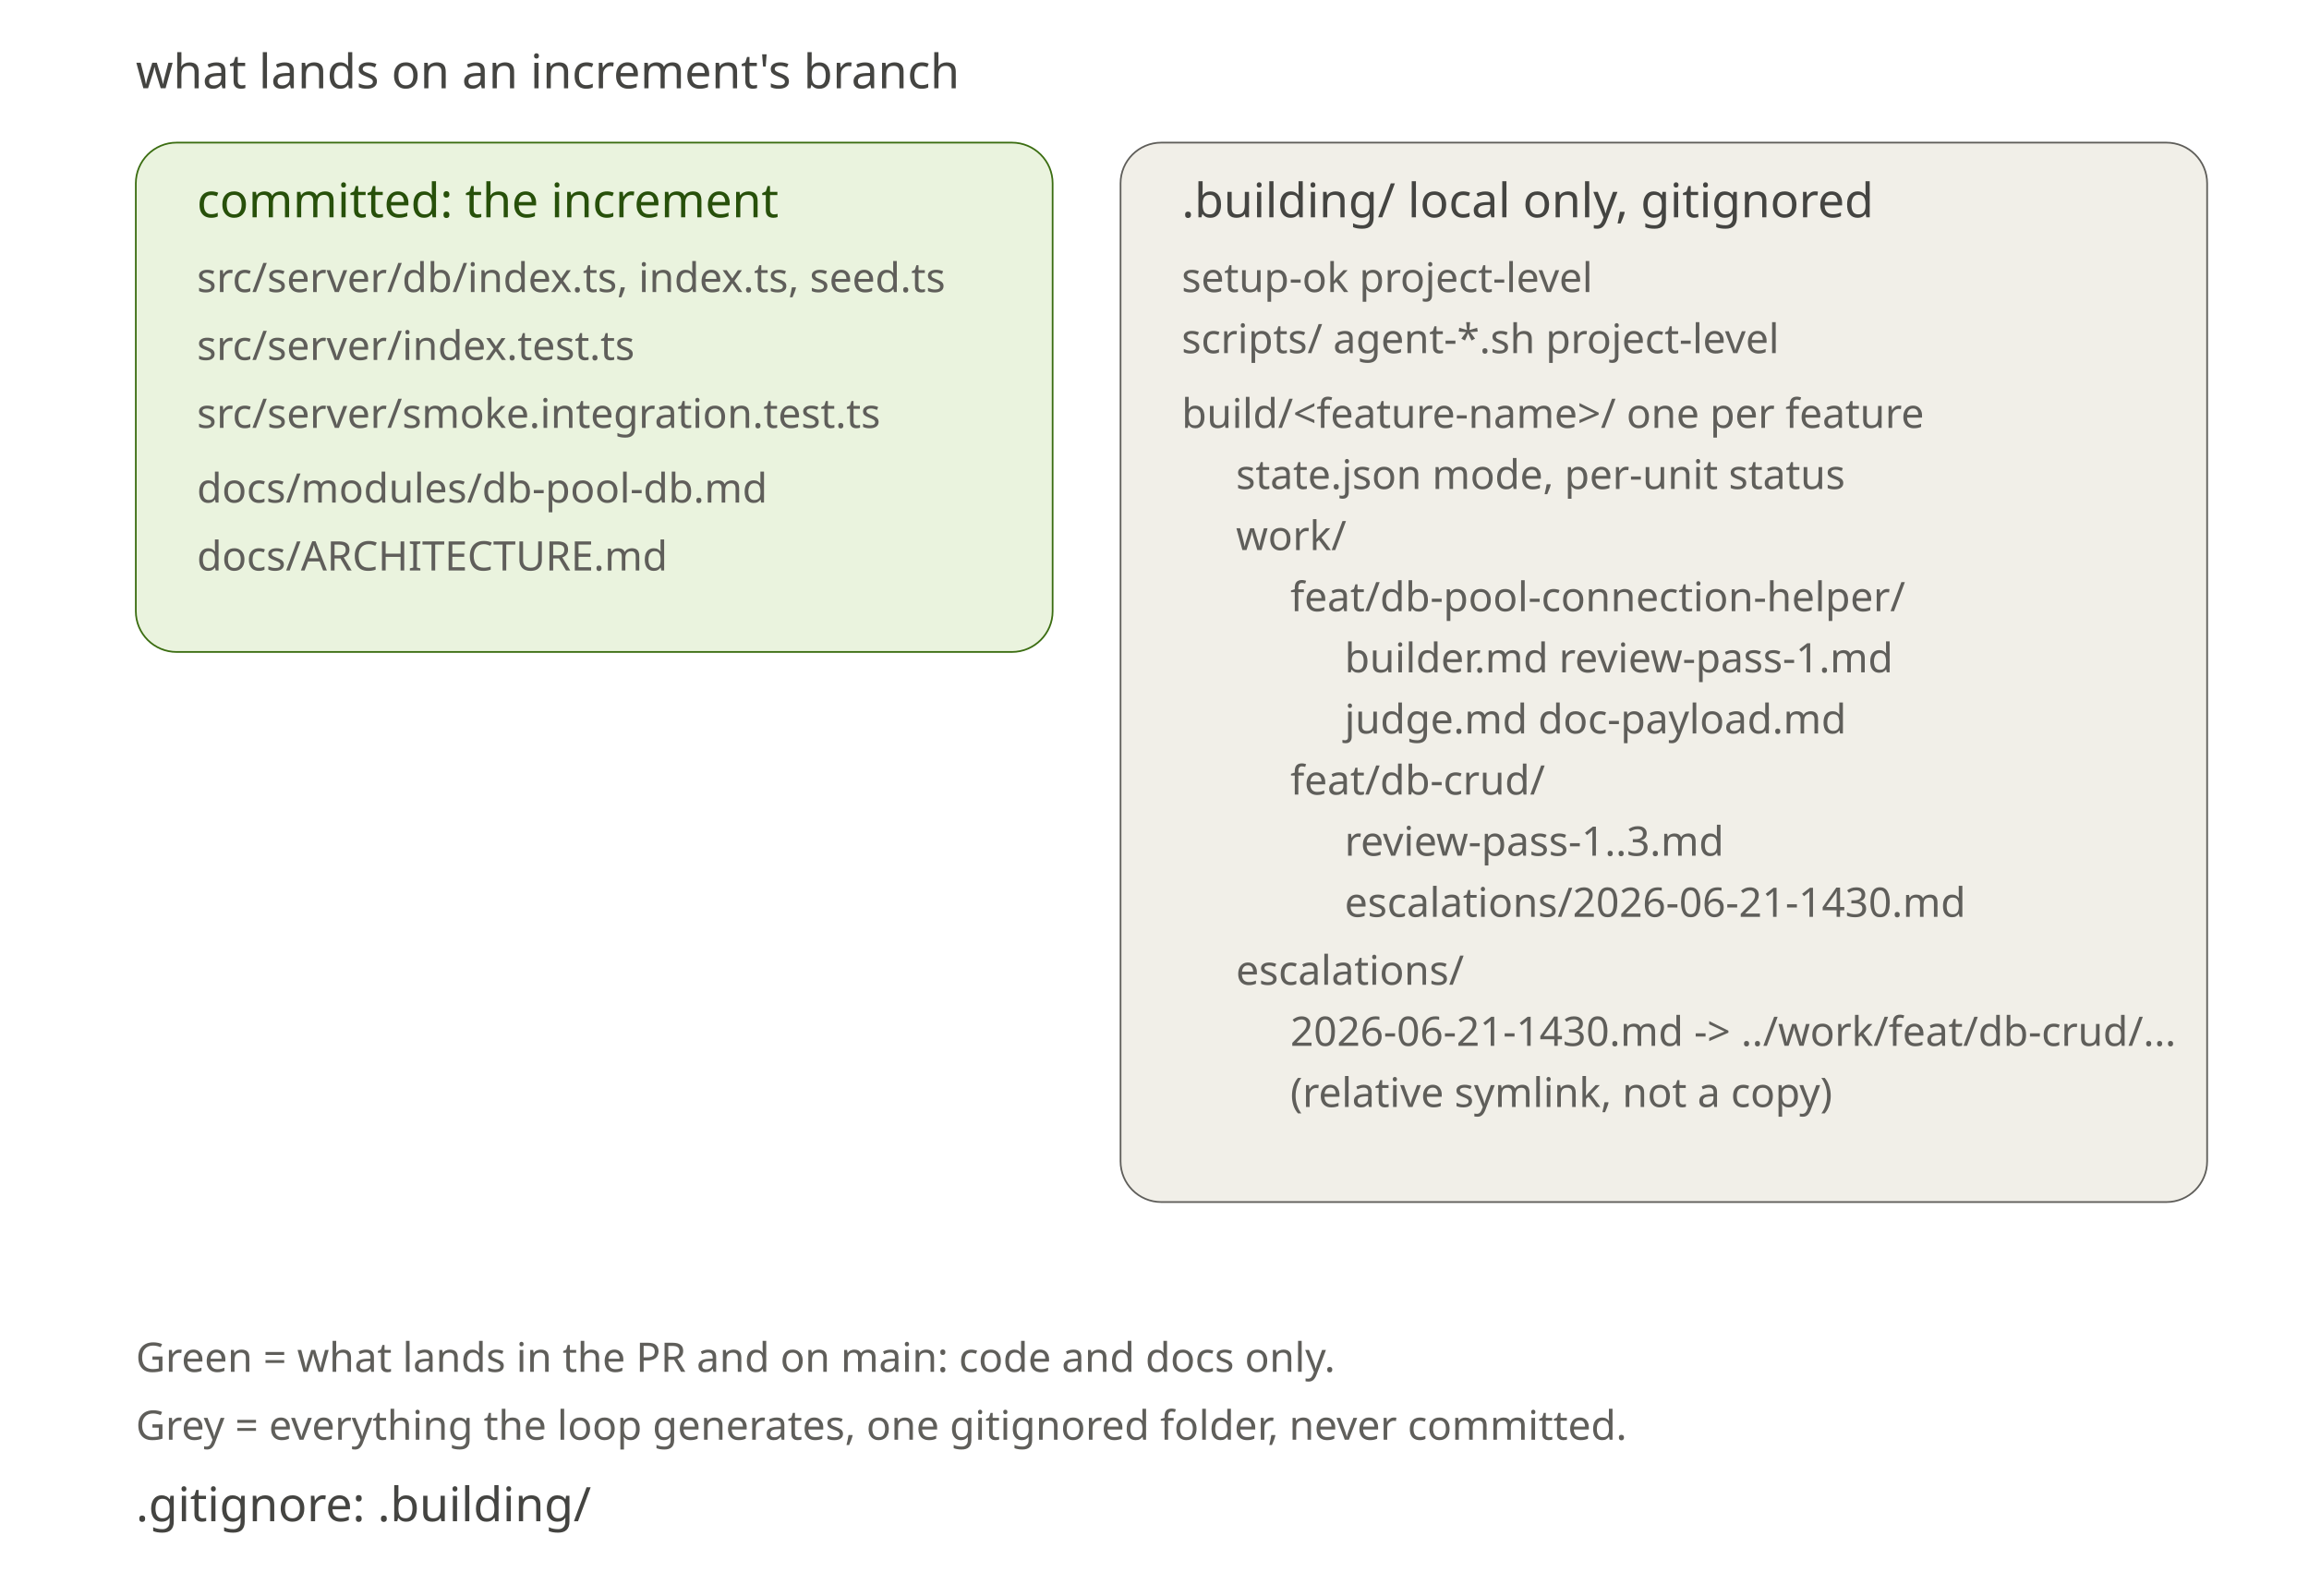
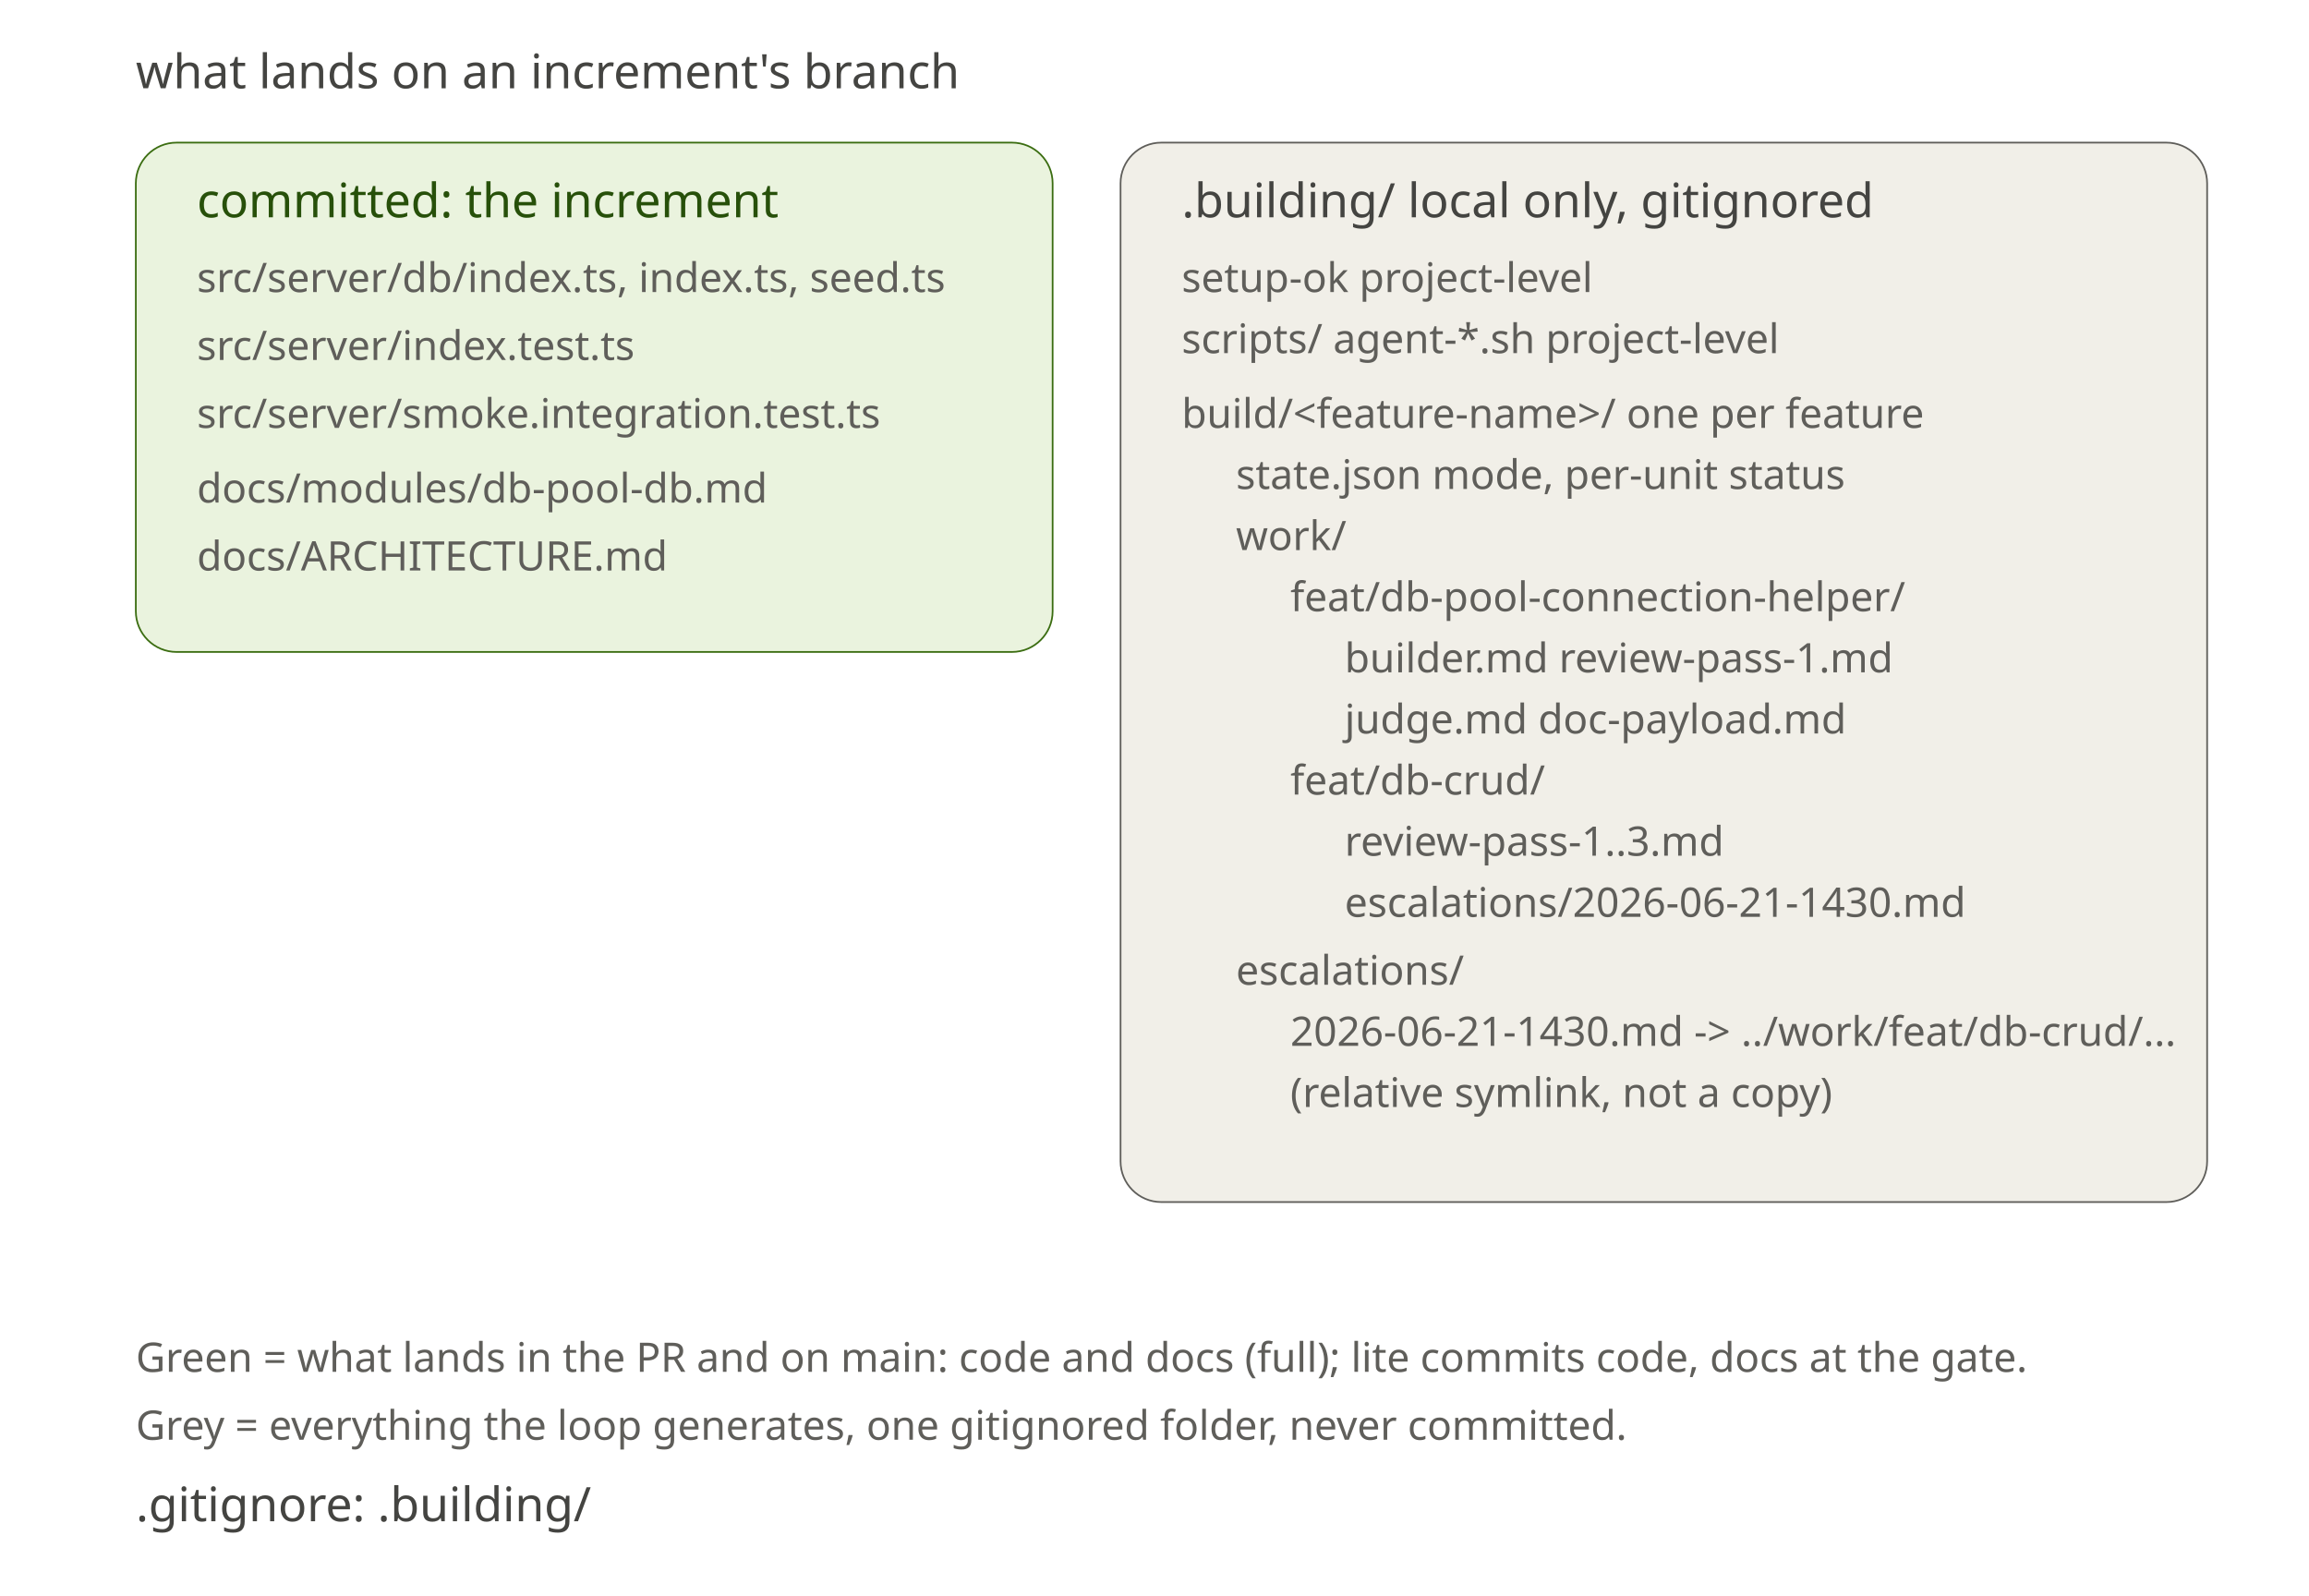
<svg xmlns="http://www.w3.org/2000/svg" width="680" viewBox="0 0 680 470" role="img" font-family="sans-serif">
  <text x="40" y="26" fill="#444441" font-size="14" font-weight="500">what lands on an increment's branch</text>
  <rect x="40" y="42" width="270" height="150" rx="12" fill="#EAF3DE" stroke="#3B6D11" stroke-width="0.5" />
  <text x="58" y="64" fill="#27500A" font-size="14" font-weight="500">committed: the increment</text>
  <text x="58" y="86" fill="#5F5E5A" font-size="12">src/server/db/index.ts, index.ts, seed.ts</text>
  <text x="58" y="106" fill="#5F5E5A" font-size="12">src/server/index.test.ts</text>
  <text x="58" y="126" fill="#5F5E5A" font-size="12">src/server/smoke.integration.test.ts</text>
  <text x="58" y="148" fill="#5F5E5A" font-size="12">docs/modules/db-pool-db.md</text>
  <text x="58" y="168" fill="#5F5E5A" font-size="12">docs/ARCHITECTURE.md</text>
  <rect x="330" y="42" width="320" height="312" rx="12" fill="#F1EFE8" stroke="#5F5E5A" stroke-width="0.5" />
  <text x="348" y="64" fill="#444441" font-size="14" font-weight="500">.building/  local only, gitignored</text>
  <text x="348" y="86" fill="#5F5E5A" font-size="12">setup-ok                  project-level</text>
  <text x="348" y="104" fill="#5F5E5A" font-size="12">scripts/  agent-*.sh      project-level</text>
  <text x="348" y="126" fill="#5F5E5A" font-size="12">build/&lt;feature-name&gt;/      one per feature</text>
  <text x="364" y="144" fill="#5F5E5A" font-size="12">state.json    mode, per-unit status</text>
  <text x="364" y="162" fill="#5F5E5A" font-size="12">work/</text>
  <text x="380" y="180" fill="#5F5E5A" font-size="12">feat/db-pool-connection-helper/</text>
  <text x="396" y="198" fill="#5F5E5A" font-size="12">builder.md  review-pass-1.md</text>
  <text x="396" y="216" fill="#5F5E5A" font-size="12">judge.md  doc-payload.md</text>
  <text x="380" y="234" fill="#5F5E5A" font-size="12">feat/db-crud/</text>
  <text x="396" y="252" fill="#5F5E5A" font-size="12">review-pass-1..3.md</text>
  <text x="396" y="270" fill="#5F5E5A" font-size="12">escalations/2026-06-21-1430.md</text>
  <text x="364" y="290" fill="#5F5E5A" font-size="12">escalations/</text>
  <text x="380" y="308" fill="#5F5E5A" font-size="12">2026-06-21-1430.md  -&gt;  ../work/feat/db-crud/...</text>
  <text x="380" y="326" fill="#5F5E5A" font-size="12">(relative symlink, not a copy)</text>
-   <text x="40" y="404" fill="#5F5E5A" font-size="12">Green = what lands in the PR and on main: code and docs only.</text>
+   <text x="40" y="404" fill="#5F5E5A" font-size="12">Green = what lands in the PR and on main: code and docs (full); lite commits code, docs at the gate.</text>
  <text x="40" y="424" fill="#5F5E5A" font-size="12">Grey = everything the loop generates, one gitignored folder, never committed.</text>
  <text x="40" y="448" fill="#444441" font-size="14" font-weight="500">.gitignore:  .building/</text>
</svg>
